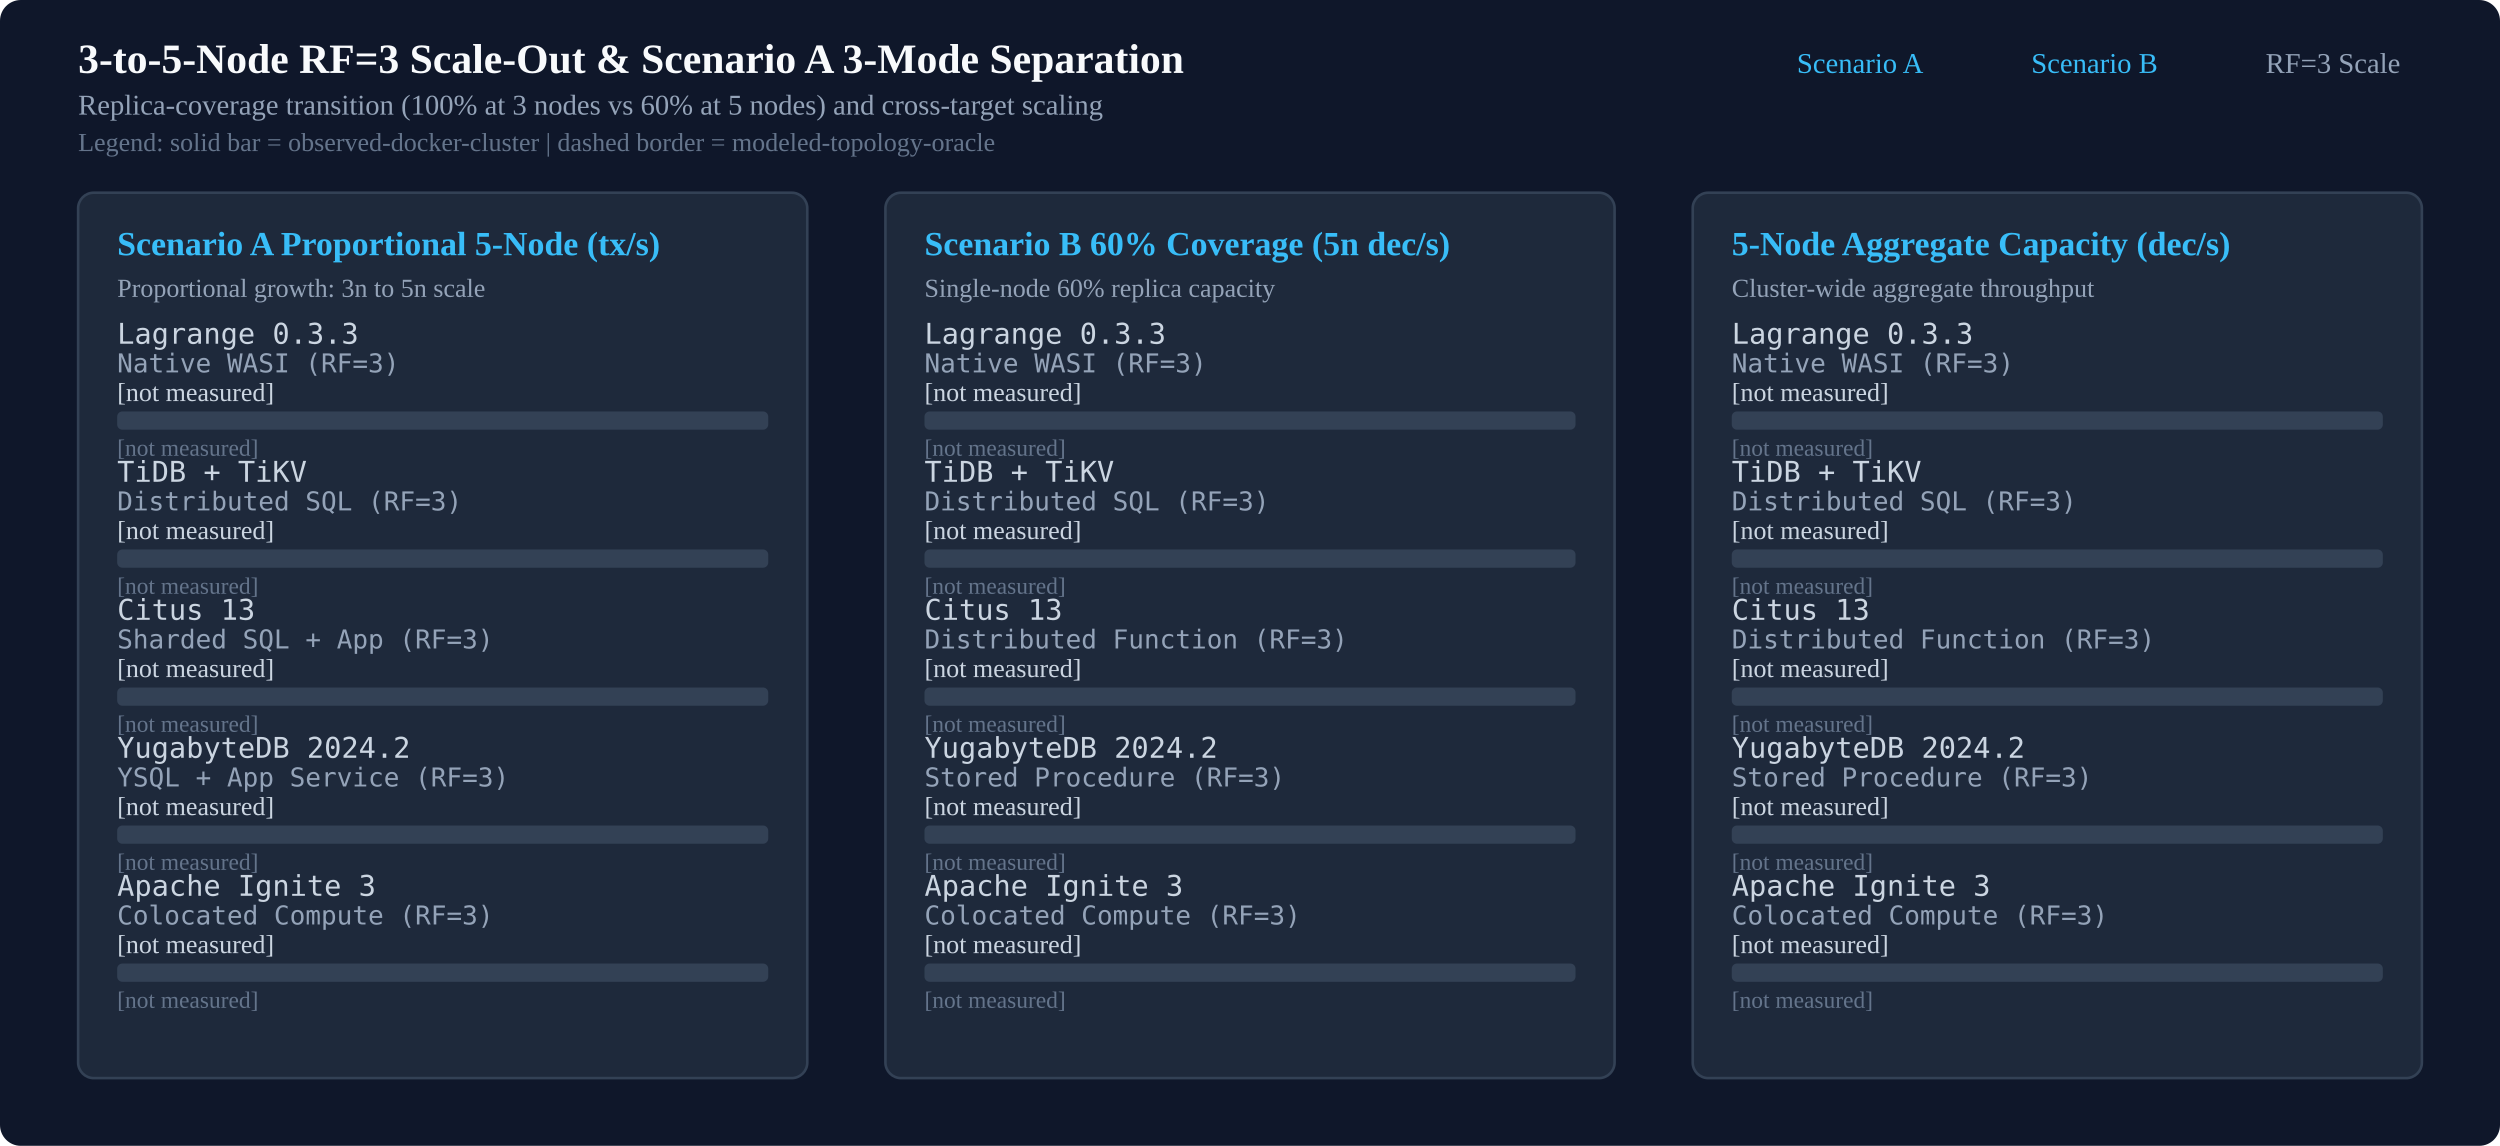
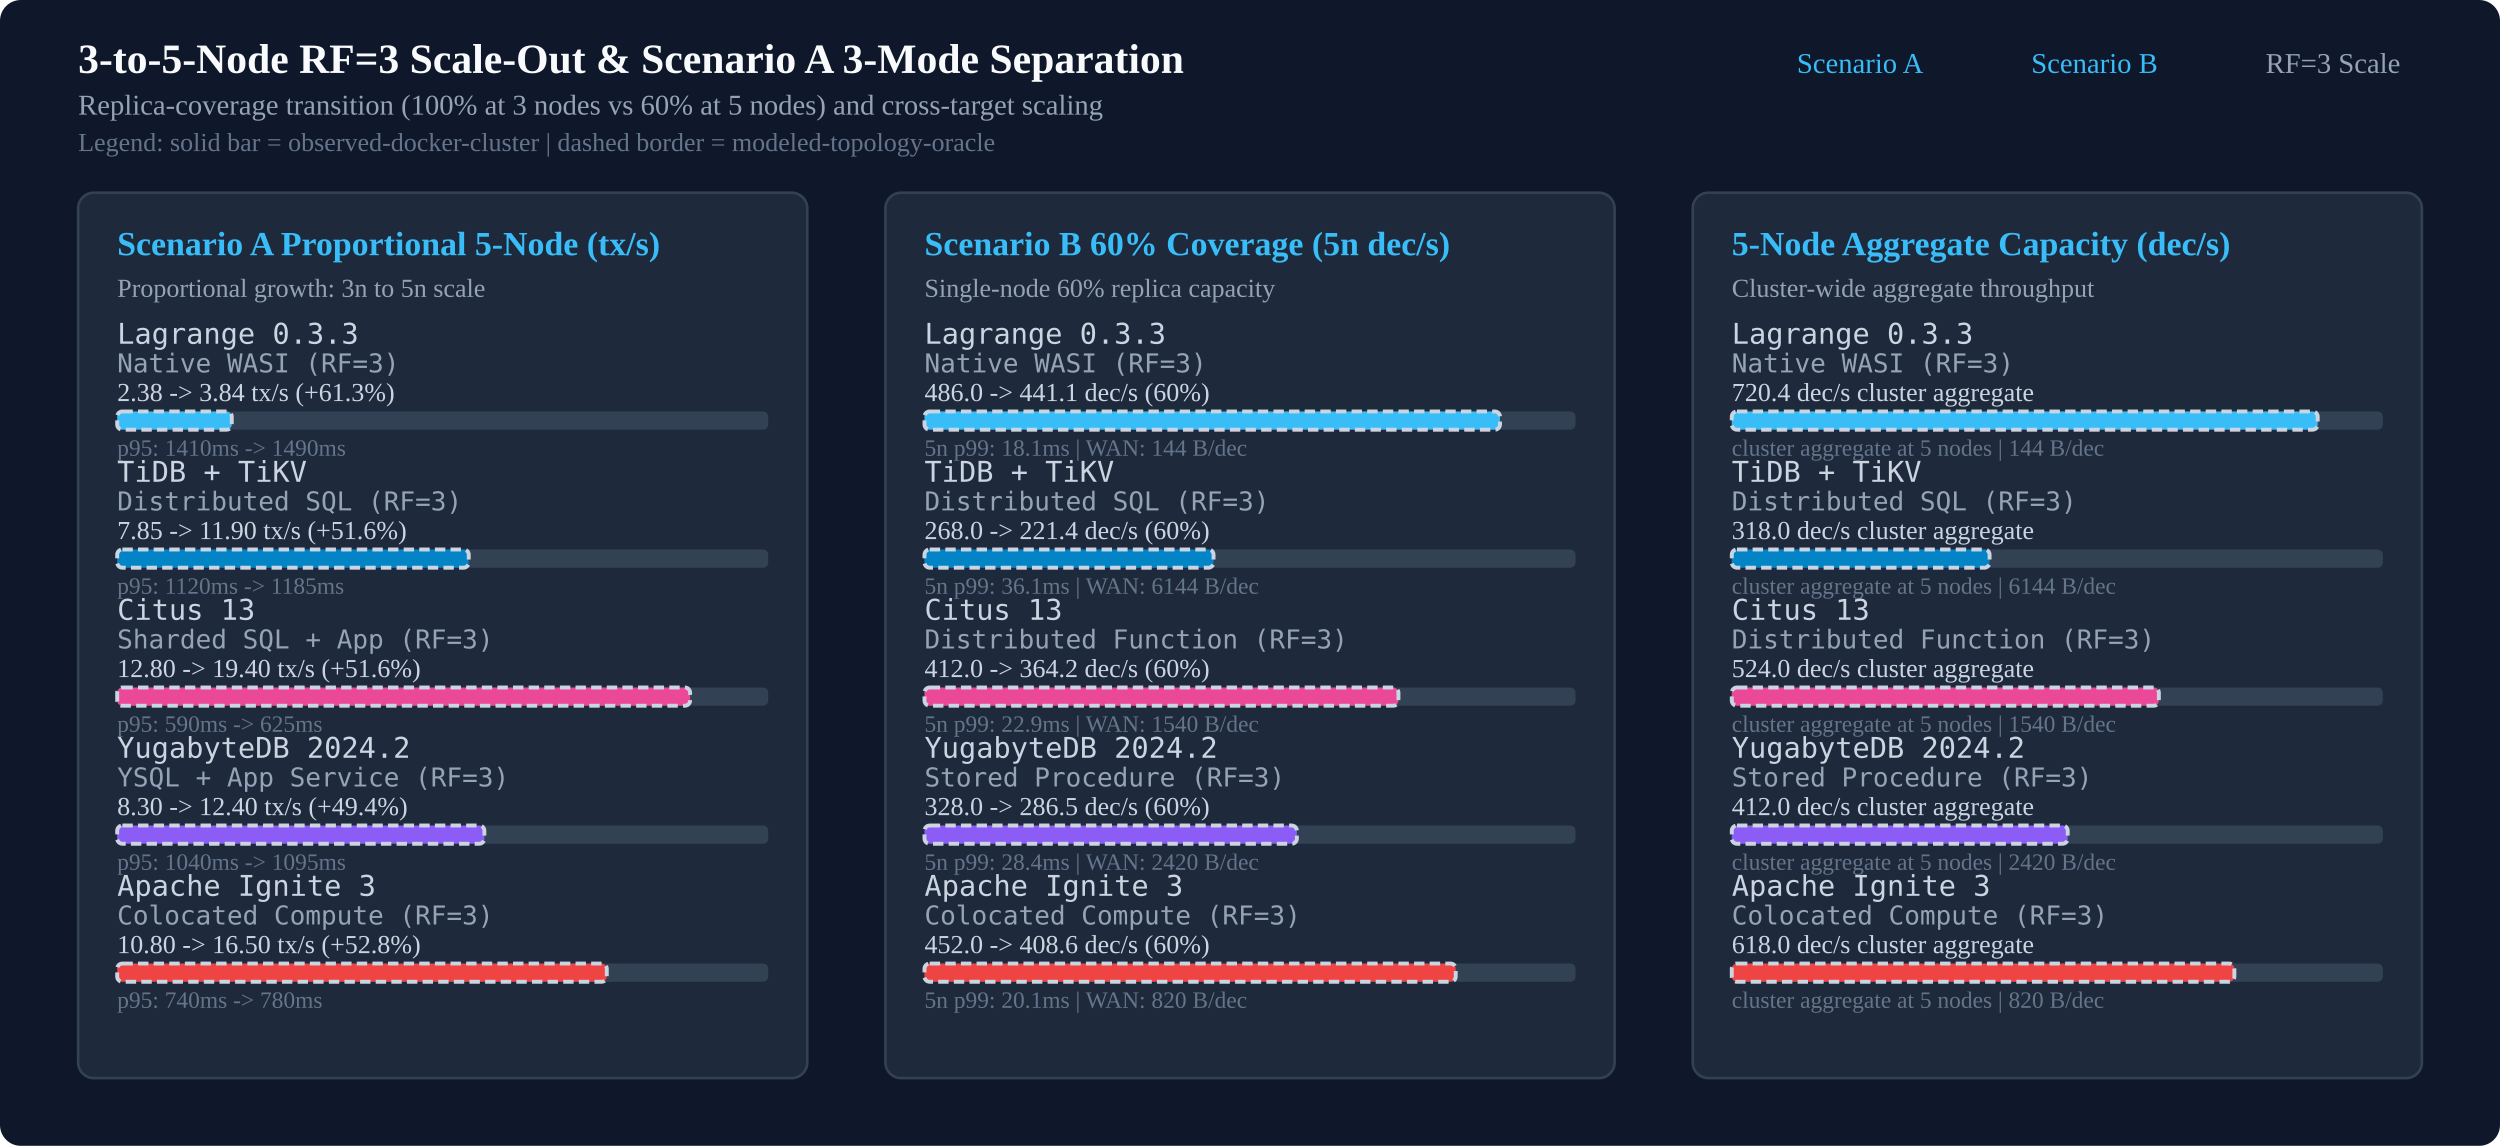
<svg xmlns="http://www.w3.org/2000/svg" viewBox="0 0 960 440" width="960" height="440">
  <rect width="960" height="440" fill="#0f172a" rx="8" />
  <text x="30" y="28" fill="#f8fafc" font-size="16" font-weight="bold">3-to-5-Node RF=3 Scale-Out &amp; Scenario A 3-Mode Separation</text>
  <text x="30" y="44" fill="#94a3b8" font-size="11">Replica-coverage transition (100% at 3 nodes vs 60% at 5 nodes) and cross-target scaling</text>
  <text x="30" y="58" fill="#64748b" font-size="10">Legend: solid bar = observed-docker-cluster | dashed border = modeled-topology-oracle</text>
  <a href="tidb-reference-scenarios.md#scenario-a-tidb-oltp-baseline">
    <text x="690" y="28" fill="#38bdf8" font-size="11">Scenario A</text>
  </a>
  <a href="tidb-reference-scenarios.md#scenario-b-tidb-distributed-risk-decision">
    <text x="780" y="28" fill="#38bdf8" font-size="11">Scenario B</text>
  </a>
  <text x="870" y="28" fill="#94a3b8" font-size="11">RF=3 Scale</text>
  <rect x="30" y="74" width="280" height="340" fill="#1e293b" rx="6" stroke="#334155" />
  <a href="tidb-reference-scenarios.md#scenario-a-tidb-oltp-baseline">
    <text x="45" y="98" fill="#38bdf8" font-size="13" font-weight="bold">Scenario A Proportional 5-Node (tx/s)</text>
  </a>
  <text x="45" y="114" fill="#94a3b8" font-size="10">Proportional growth: 3n to 5n scale</text>
  <rect x="340" y="74" width="280" height="340" fill="#1e293b" rx="6" stroke="#334155" />
  <a href="tidb-reference-scenarios.md#scenario-b-tidb-distributed-risk-decision">
    <text x="355" y="98" fill="#38bdf8" font-size="13" font-weight="bold">Scenario B 60% Coverage (5n dec/s)</text>
  </a>
  <text x="355" y="114" fill="#94a3b8" font-size="10">Single-node 60% replica capacity</text>
  <rect x="650" y="74" width="280" height="340" fill="#1e293b" rx="6" stroke="#334155" />
  <a href="tidb-reference-scenarios.md#scenario-b-tidb-distributed-risk-decision">
    <text x="665" y="98" fill="#38bdf8" font-size="13" font-weight="bold">5-Node Aggregate Capacity (dec/s)</text>
  </a>
  <text x="665" y="114" fill="#94a3b8" font-size="10">Cluster-wide aggregate throughput</text>
  <text x="45" y="132" fill="#cbd5e1" font-size="11" font-family="monospace">Lagrange 0.3.3</text>
  <text x="45" y="143" fill="#94a3b8" font-size="10" font-family="monospace">Native WASI (RF=3)</text>
-   <text x="45" y="154" fill="#cbd5e1" font-size="10">[not measured]</text>
+   <text x="45" y="154" fill="#cbd5e1" font-size="10">2.38 -&gt; 3.84 tx/s (+61.3%)</text>
  <rect x="45" y="158" width="250" height="7" fill="#334155" rx="2" />
-   <text x="45" y="175" fill="#64748b" font-size="9">[not measured]</text>
+   <rect x="45" y="158" width="44" height="7" fill="#38bdf8" rx="2" stroke="#cbd5e1" stroke-width="1.5" stroke-dasharray="4,2" />
+   <text x="45" y="175" fill="#64748b" font-size="9">p95: 1410ms -&gt; 1490ms</text>
  <text x="45" y="185" fill="#cbd5e1" font-size="11" font-family="monospace">TiDB + TiKV</text>
  <text x="45" y="196" fill="#94a3b8" font-size="10" font-family="monospace">Distributed SQL (RF=3)</text>
-   <text x="45" y="207" fill="#cbd5e1" font-size="10">[not measured]</text>
+   <text x="45" y="207" fill="#cbd5e1" font-size="10">7.85 -&gt; 11.90 tx/s (+51.6%)</text>
  <rect x="45" y="211" width="250" height="7" fill="#334155" rx="2" />
-   <text x="45" y="228" fill="#64748b" font-size="9">[not measured]</text>
+   <rect x="45" y="211" width="135" height="7" fill="#0284c7" rx="2" stroke="#cbd5e1" stroke-width="1.5" stroke-dasharray="4,2" />
+   <text x="45" y="228" fill="#64748b" font-size="9">p95: 1120ms -&gt; 1185ms</text>
  <text x="45" y="238" fill="#cbd5e1" font-size="11" font-family="monospace">Citus 13</text>
  <text x="45" y="249" fill="#94a3b8" font-size="10" font-family="monospace">Sharded SQL + App (RF=3)</text>
-   <text x="45" y="260" fill="#cbd5e1" font-size="10">[not measured]</text>
+   <text x="45" y="260" fill="#cbd5e1" font-size="10">12.80 -&gt; 19.40 tx/s (+51.6%)</text>
  <rect x="45" y="264" width="250" height="7" fill="#334155" rx="2" />
-   <text x="45" y="281" fill="#64748b" font-size="9">[not measured]</text>
+   <rect x="45" y="264" width="220" height="7" fill="#ec4899" rx="2" stroke="#cbd5e1" stroke-width="1.5" stroke-dasharray="4,2" />
+   <text x="45" y="281" fill="#64748b" font-size="9">p95: 590ms -&gt; 625ms</text>
  <text x="45" y="291" fill="#cbd5e1" font-size="11" font-family="monospace">YugabyteDB 2024.2</text>
  <text x="45" y="302" fill="#94a3b8" font-size="10" font-family="monospace">YSQL + App Service (RF=3)</text>
-   <text x="45" y="313" fill="#cbd5e1" font-size="10">[not measured]</text>
+   <text x="45" y="313" fill="#cbd5e1" font-size="10">8.30 -&gt; 12.40 tx/s (+49.4%)</text>
  <rect x="45" y="317" width="250" height="7" fill="#334155" rx="2" />
-   <text x="45" y="334" fill="#64748b" font-size="9">[not measured]</text>
+   <rect x="45" y="317" width="141" height="7" fill="#8b5cf6" rx="2" stroke="#cbd5e1" stroke-width="1.5" stroke-dasharray="4,2" />
+   <text x="45" y="334" fill="#64748b" font-size="9">p95: 1040ms -&gt; 1095ms</text>
  <text x="45" y="344" fill="#cbd5e1" font-size="11" font-family="monospace">Apache Ignite 3</text>
  <text x="45" y="355" fill="#94a3b8" font-size="10" font-family="monospace">Colocated Compute (RF=3)</text>
-   <text x="45" y="366" fill="#cbd5e1" font-size="10">[not measured]</text>
+   <text x="45" y="366" fill="#cbd5e1" font-size="10">10.80 -&gt; 16.50 tx/s (+52.8%)</text>
  <rect x="45" y="370" width="250" height="7" fill="#334155" rx="2" />
-   <text x="45" y="387" fill="#64748b" font-size="9">[not measured]</text>
+   <rect x="45" y="370" width="188" height="7" fill="#ef4444" rx="2" stroke="#cbd5e1" stroke-width="1.5" stroke-dasharray="4,2" />
+   <text x="45" y="387" fill="#64748b" font-size="9">p95: 740ms -&gt; 780ms</text>
  <text x="355" y="132" fill="#cbd5e1" font-size="11" font-family="monospace">Lagrange 0.3.3</text>
  <text x="355" y="143" fill="#94a3b8" font-size="10" font-family="monospace">Native WASI (RF=3)</text>
-   <text x="355" y="154" fill="#cbd5e1" font-size="10">[not measured]</text>
+   <text x="355" y="154" fill="#cbd5e1" font-size="10">486.0 -&gt; 441.1 dec/s (60%)</text>
  <rect x="355" y="158" width="250" height="7" fill="#334155" rx="2" />
-   <text x="355" y="175" fill="#64748b" font-size="9">[not measured]</text>
+   <rect x="355" y="158" width="221" height="7" fill="#38bdf8" rx="2" stroke="#cbd5e1" stroke-width="1.5" stroke-dasharray="4,2" />
+   <text x="355" y="175" fill="#64748b" font-size="9">5n p99: 18.1ms | WAN: 144 B/dec</text>
  <text x="355" y="185" fill="#cbd5e1" font-size="11" font-family="monospace">TiDB + TiKV</text>
  <text x="355" y="196" fill="#94a3b8" font-size="10" font-family="monospace">Distributed SQL (RF=3)</text>
-   <text x="355" y="207" fill="#cbd5e1" font-size="10">[not measured]</text>
+   <text x="355" y="207" fill="#cbd5e1" font-size="10">268.0 -&gt; 221.4 dec/s (60%)</text>
  <rect x="355" y="211" width="250" height="7" fill="#334155" rx="2" />
-   <text x="355" y="228" fill="#64748b" font-size="9">[not measured]</text>
+   <rect x="355" y="211" width="111" height="7" fill="#0284c7" rx="2" stroke="#cbd5e1" stroke-width="1.5" stroke-dasharray="4,2" />
+   <text x="355" y="228" fill="#64748b" font-size="9">5n p99: 36.1ms | WAN: 6144 B/dec</text>
  <text x="355" y="238" fill="#cbd5e1" font-size="11" font-family="monospace">Citus 13</text>
  <text x="355" y="249" fill="#94a3b8" font-size="10" font-family="monospace">Distributed Function (RF=3)</text>
-   <text x="355" y="260" fill="#cbd5e1" font-size="10">[not measured]</text>
+   <text x="355" y="260" fill="#cbd5e1" font-size="10">412.0 -&gt; 364.2 dec/s (60%)</text>
  <rect x="355" y="264" width="250" height="7" fill="#334155" rx="2" />
-   <text x="355" y="281" fill="#64748b" font-size="9">[not measured]</text>
+   <rect x="355" y="264" width="182" height="7" fill="#ec4899" rx="2" stroke="#cbd5e1" stroke-width="1.5" stroke-dasharray="4,2" />
+   <text x="355" y="281" fill="#64748b" font-size="9">5n p99: 22.9ms | WAN: 1540 B/dec</text>
  <text x="355" y="291" fill="#cbd5e1" font-size="11" font-family="monospace">YugabyteDB 2024.2</text>
  <text x="355" y="302" fill="#94a3b8" font-size="10" font-family="monospace">Stored Procedure (RF=3)</text>
-   <text x="355" y="313" fill="#cbd5e1" font-size="10">[not measured]</text>
+   <text x="355" y="313" fill="#cbd5e1" font-size="10">328.0 -&gt; 286.5 dec/s (60%)</text>
  <rect x="355" y="317" width="250" height="7" fill="#334155" rx="2" />
-   <text x="355" y="334" fill="#64748b" font-size="9">[not measured]</text>
+   <rect x="355" y="317" width="143" height="7" fill="#8b5cf6" rx="2" stroke="#cbd5e1" stroke-width="1.5" stroke-dasharray="4,2" />
+   <text x="355" y="334" fill="#64748b" font-size="9">5n p99: 28.4ms | WAN: 2420 B/dec</text>
  <text x="355" y="344" fill="#cbd5e1" font-size="11" font-family="monospace">Apache Ignite 3</text>
  <text x="355" y="355" fill="#94a3b8" font-size="10" font-family="monospace">Colocated Compute (RF=3)</text>
-   <text x="355" y="366" fill="#cbd5e1" font-size="10">[not measured]</text>
+   <text x="355" y="366" fill="#cbd5e1" font-size="10">452.0 -&gt; 408.6 dec/s (60%)</text>
  <rect x="355" y="370" width="250" height="7" fill="#334155" rx="2" />
-   <text x="355" y="387" fill="#64748b" font-size="9">[not measured]</text>
+   <rect x="355" y="370" width="204" height="7" fill="#ef4444" rx="2" stroke="#cbd5e1" stroke-width="1.5" stroke-dasharray="4,2" />
+   <text x="355" y="387" fill="#64748b" font-size="9">5n p99: 20.1ms | WAN: 820 B/dec</text>
  <text x="665" y="132" fill="#cbd5e1" font-size="11" font-family="monospace">Lagrange 0.3.3</text>
  <text x="665" y="143" fill="#94a3b8" font-size="10" font-family="monospace">Native WASI (RF=3)</text>
-   <text x="665" y="154" fill="#cbd5e1" font-size="10">[not measured]</text>
+   <text x="665" y="154" fill="#cbd5e1" font-size="10">720.4 dec/s cluster aggregate</text>
  <rect x="665" y="158" width="250" height="7" fill="#334155" rx="2" />
-   <text x="665" y="175" fill="#64748b" font-size="9">[not measured]</text>
+   <rect x="665" y="158" width="225" height="7" fill="#38bdf8" rx="2" stroke="#cbd5e1" stroke-width="1.5" stroke-dasharray="4,2" />
+   <text x="665" y="175" fill="#64748b" font-size="9">cluster aggregate at 5 nodes | 144 B/dec</text>
  <text x="665" y="185" fill="#cbd5e1" font-size="11" font-family="monospace">TiDB + TiKV</text>
  <text x="665" y="196" fill="#94a3b8" font-size="10" font-family="monospace">Distributed SQL (RF=3)</text>
-   <text x="665" y="207" fill="#cbd5e1" font-size="10">[not measured]</text>
+   <text x="665" y="207" fill="#cbd5e1" font-size="10">318.0 dec/s cluster aggregate</text>
  <rect x="665" y="211" width="250" height="7" fill="#334155" rx="2" />
-   <text x="665" y="228" fill="#64748b" font-size="9">[not measured]</text>
+   <rect x="665" y="211" width="99" height="7" fill="#0284c7" rx="2" stroke="#cbd5e1" stroke-width="1.5" stroke-dasharray="4,2" />
+   <text x="665" y="228" fill="#64748b" font-size="9">cluster aggregate at 5 nodes | 6144 B/dec</text>
  <text x="665" y="238" fill="#cbd5e1" font-size="11" font-family="monospace">Citus 13</text>
  <text x="665" y="249" fill="#94a3b8" font-size="10" font-family="monospace">Distributed Function (RF=3)</text>
-   <text x="665" y="260" fill="#cbd5e1" font-size="10">[not measured]</text>
+   <text x="665" y="260" fill="#cbd5e1" font-size="10">524.0 dec/s cluster aggregate</text>
  <rect x="665" y="264" width="250" height="7" fill="#334155" rx="2" />
-   <text x="665" y="281" fill="#64748b" font-size="9">[not measured]</text>
+   <rect x="665" y="264" width="164" height="7" fill="#ec4899" rx="2" stroke="#cbd5e1" stroke-width="1.5" stroke-dasharray="4,2" />
+   <text x="665" y="281" fill="#64748b" font-size="9">cluster aggregate at 5 nodes | 1540 B/dec</text>
  <text x="665" y="291" fill="#cbd5e1" font-size="11" font-family="monospace">YugabyteDB 2024.2</text>
  <text x="665" y="302" fill="#94a3b8" font-size="10" font-family="monospace">Stored Procedure (RF=3)</text>
-   <text x="665" y="313" fill="#cbd5e1" font-size="10">[not measured]</text>
+   <text x="665" y="313" fill="#cbd5e1" font-size="10">412.0 dec/s cluster aggregate</text>
  <rect x="665" y="317" width="250" height="7" fill="#334155" rx="2" />
-   <text x="665" y="334" fill="#64748b" font-size="9">[not measured]</text>
+   <rect x="665" y="317" width="129" height="7" fill="#8b5cf6" rx="2" stroke="#cbd5e1" stroke-width="1.5" stroke-dasharray="4,2" />
+   <text x="665" y="334" fill="#64748b" font-size="9">cluster aggregate at 5 nodes | 2420 B/dec</text>
  <text x="665" y="344" fill="#cbd5e1" font-size="11" font-family="monospace">Apache Ignite 3</text>
  <text x="665" y="355" fill="#94a3b8" font-size="10" font-family="monospace">Colocated Compute (RF=3)</text>
-   <text x="665" y="366" fill="#cbd5e1" font-size="10">[not measured]</text>
+   <text x="665" y="366" fill="#cbd5e1" font-size="10">618.0 dec/s cluster aggregate</text>
  <rect x="665" y="370" width="250" height="7" fill="#334155" rx="2" />
-   <text x="665" y="387" fill="#64748b" font-size="9">[not measured]</text>
+   <rect x="665" y="370" width="193" height="7" fill="#ef4444" rx="2" stroke="#cbd5e1" stroke-width="1.5" stroke-dasharray="4,2" />
+   <text x="665" y="387" fill="#64748b" font-size="9">cluster aggregate at 5 nodes | 820 B/dec</text>
</svg>
